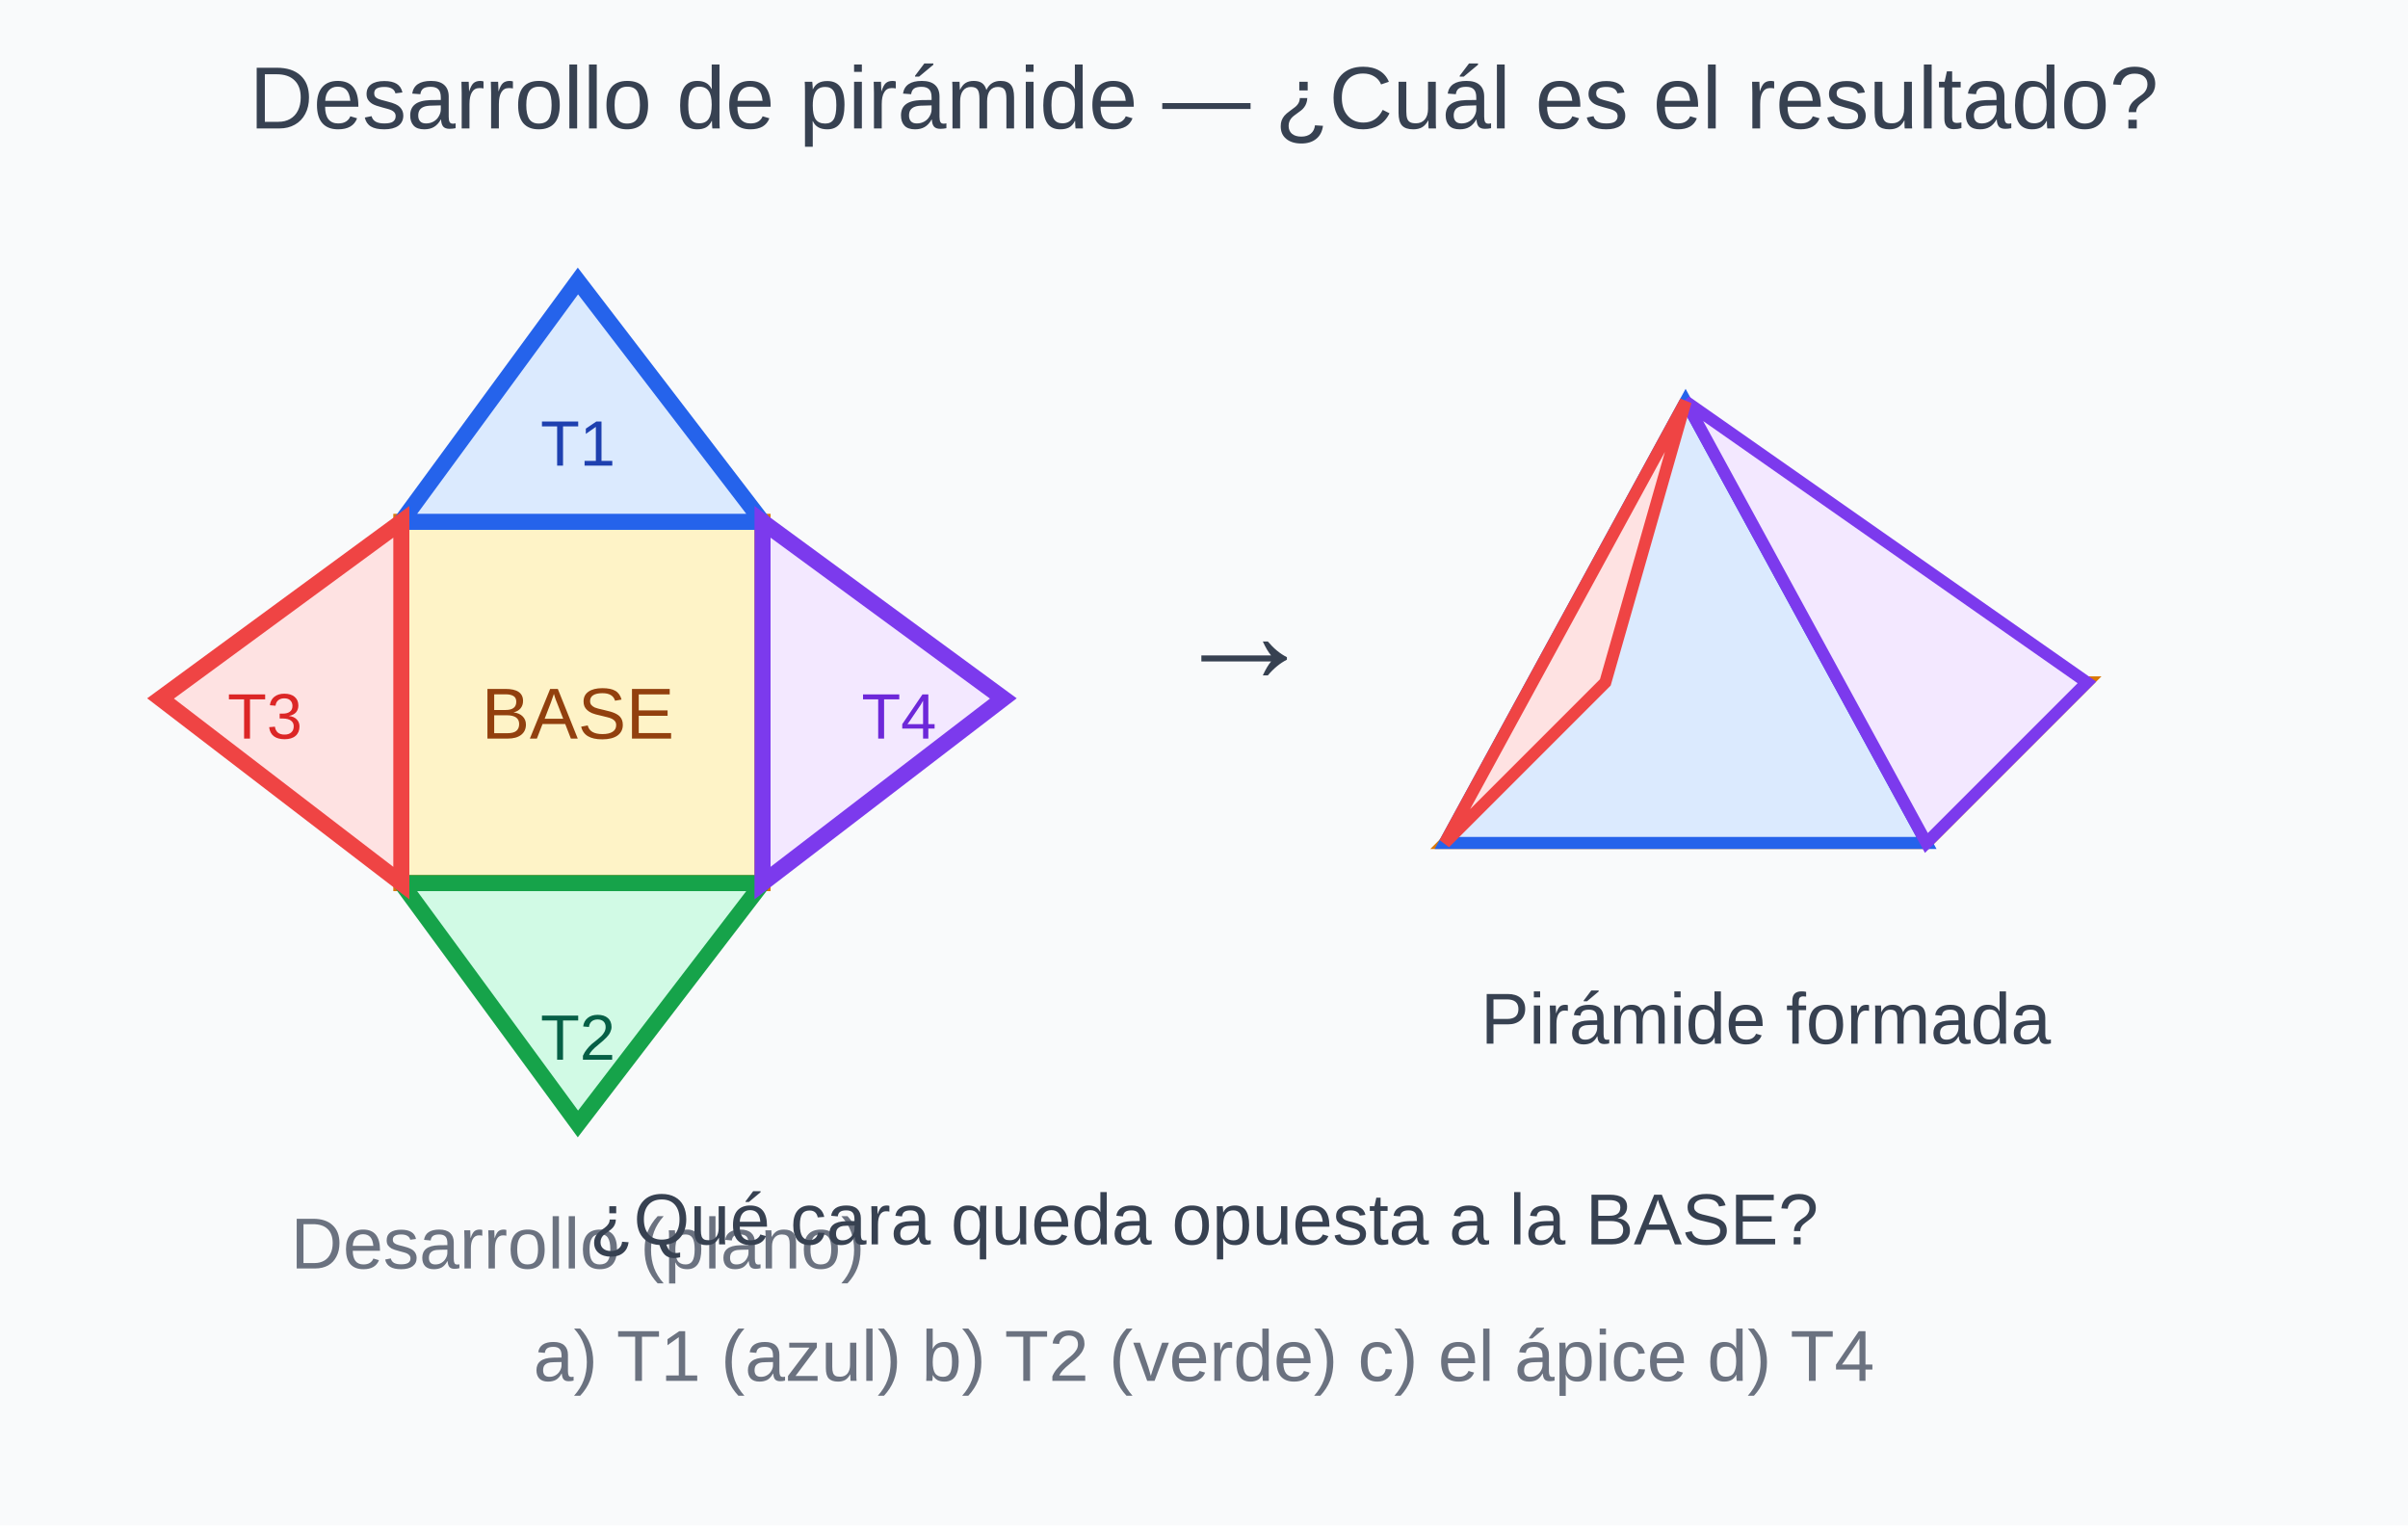
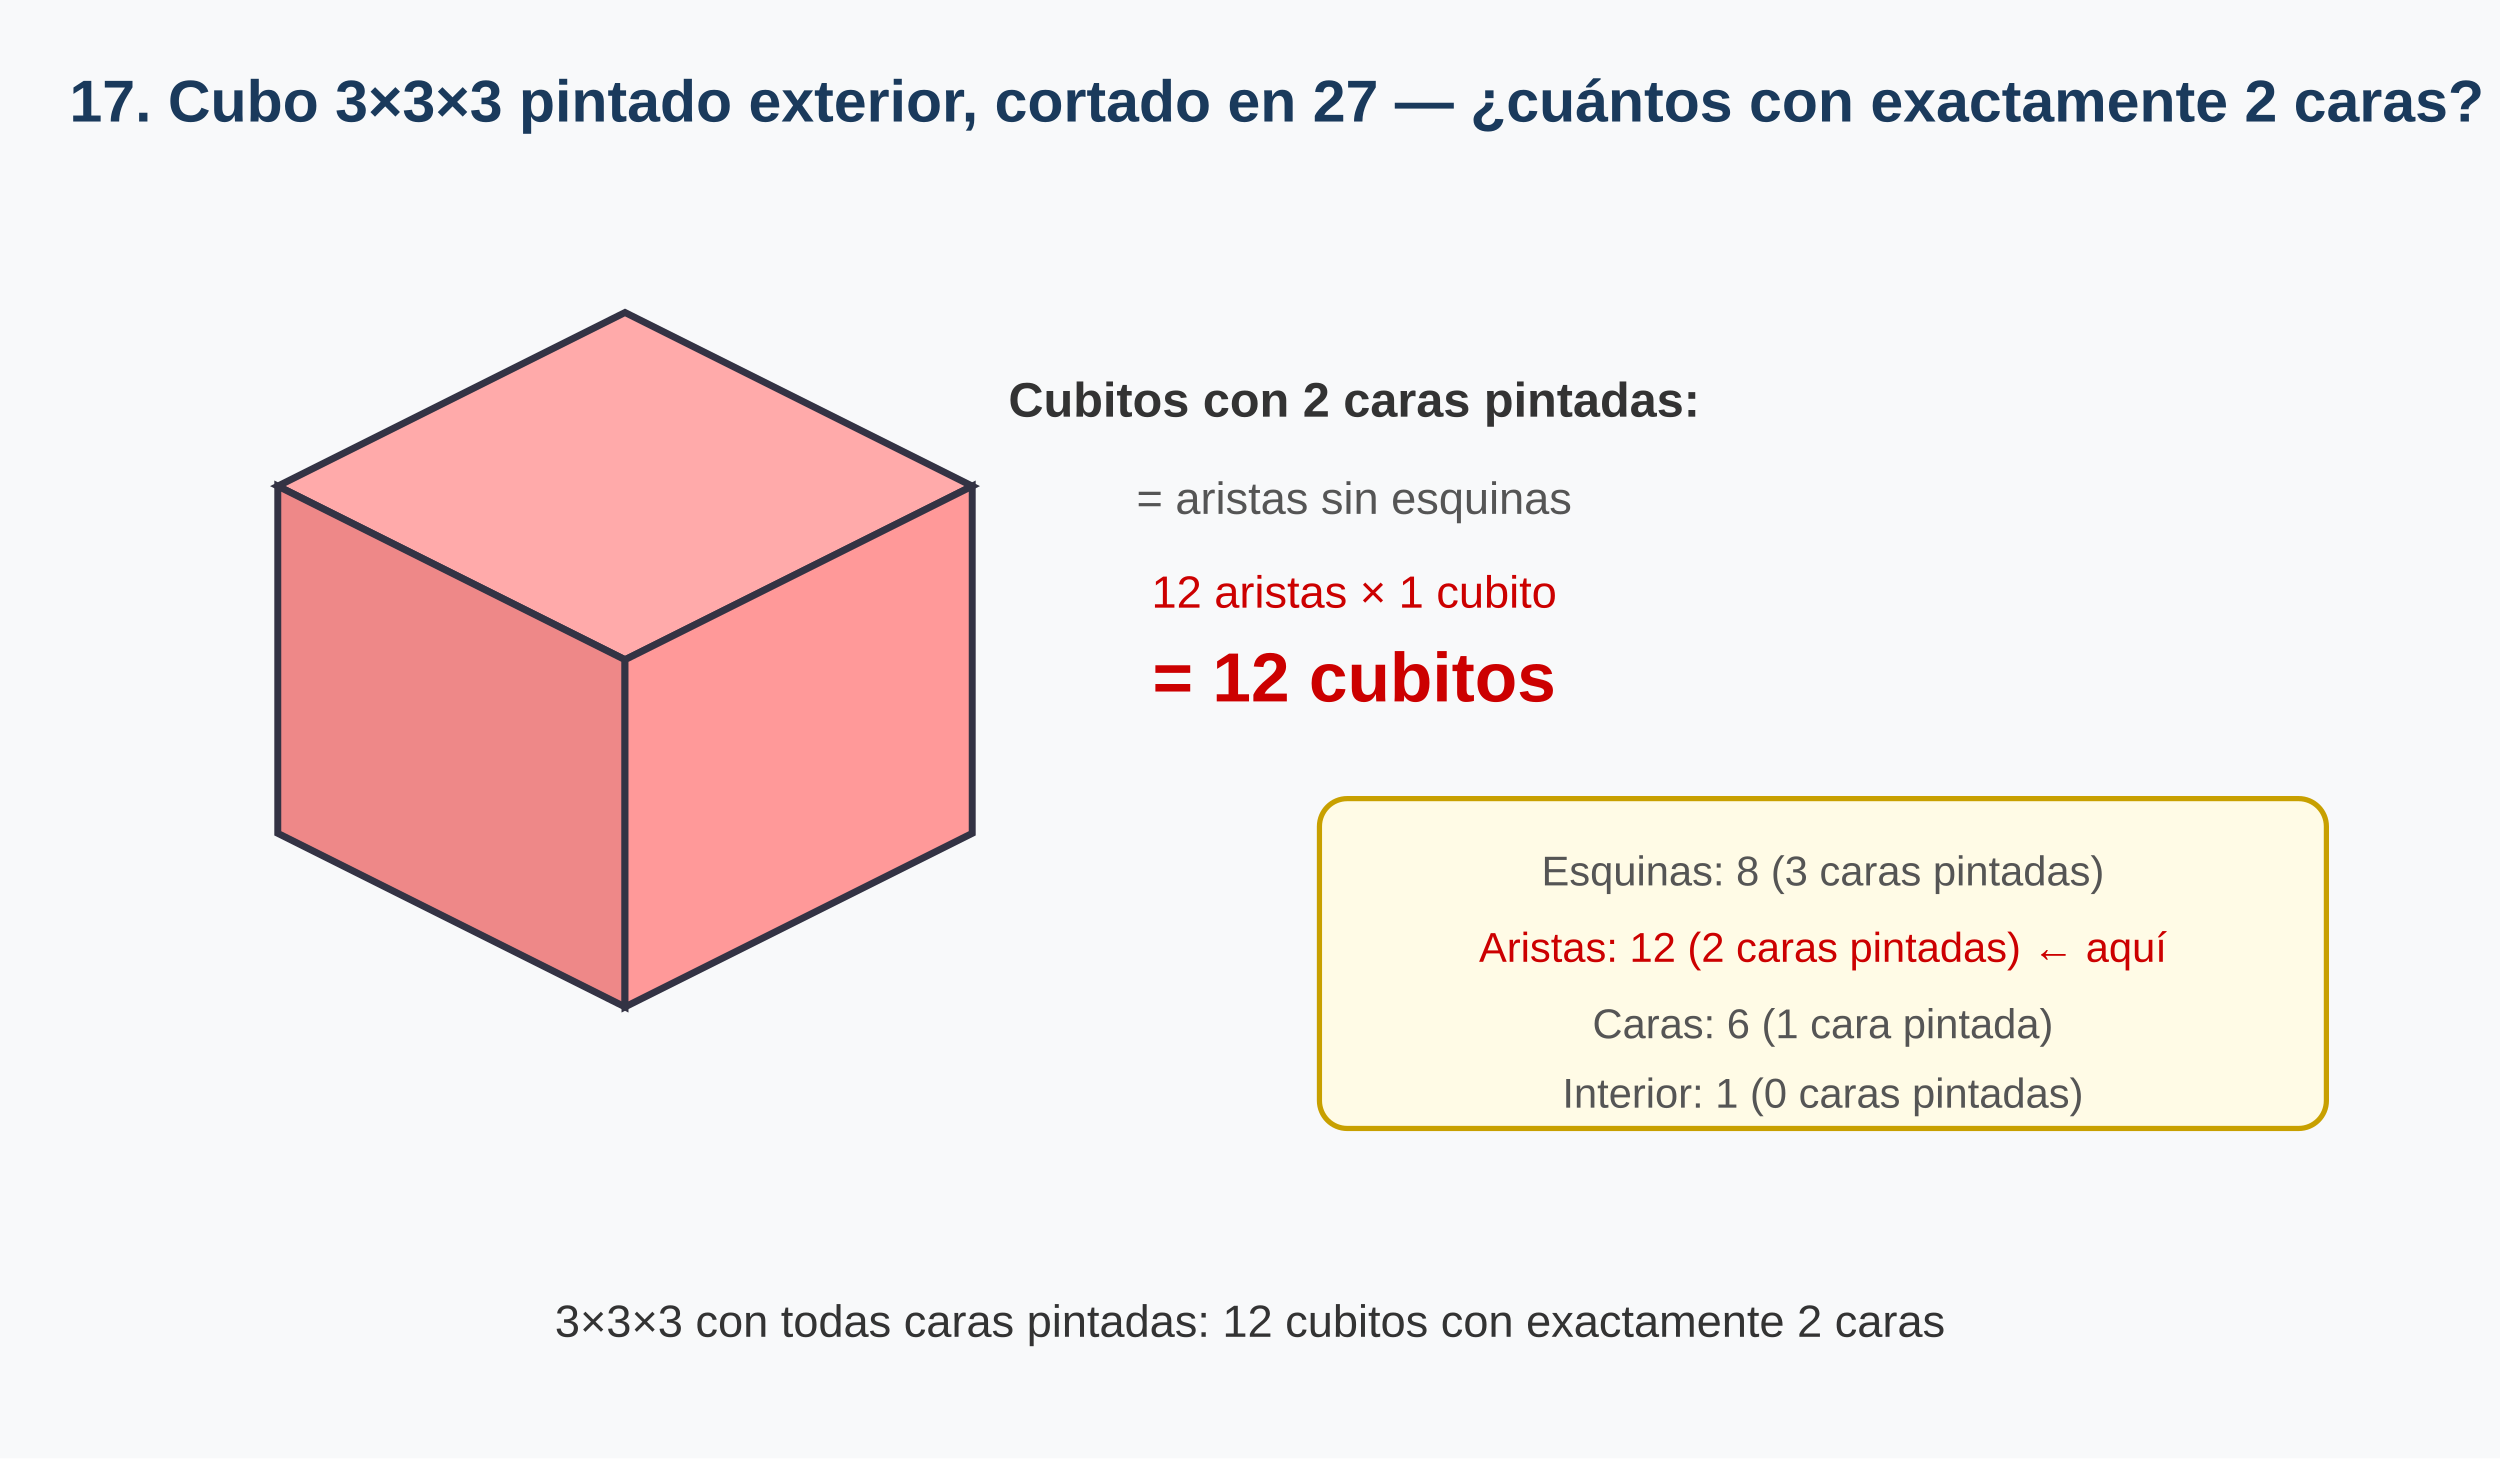
- <svg xmlns="http://www.w3.org/2000/svg" viewBox="0 0 300 190" width="300" height="190">
-   <rect width="300" height="190" fill="#f9fafb" />
-   <text x="150" y="16" text-anchor="middle" font-size="11" fill="#374151" font-family="Arial">Desarrollo de pirámide — ¿Cuál es el resultado?</text>
-   <g transform="translate(15,30)">
-     <rect x="35" y="35" width="45" height="45" fill="#fef3c7" stroke="#d97706" stroke-width="2" />
-     <text x="57" y="62" text-anchor="middle" font-size="9" fill="#92400e" font-family="Arial">BASE</text>
-     <polygon points="35,35 80,35 57,5" fill="#dbeafe" stroke="#2563eb" stroke-width="2" />
-     <text x="57" y="28" text-anchor="middle" font-size="8" fill="#1e40af" font-family="Arial">T1</text>
-     <polygon points="35,80 80,80 57,110" fill="#d1fae5" stroke="#16a34a" stroke-width="2" />
-     <text x="57" y="102" text-anchor="middle" font-size="8" fill="#065f46" font-family="Arial">T2</text>
-     <polygon points="35,35 35,80 5,57" fill="#fee2e2" stroke="#ef4444" stroke-width="2" />
-     <text x="18" y="62" text-anchor="middle" font-size="8" fill="#dc2626" font-family="Arial">T3</text>
-     <polygon points="80,35 80,80 110,57" fill="#f3e8ff" stroke="#7c3aed" stroke-width="2" />
-     <text x="97" y="62" text-anchor="middle" font-size="8" fill="#6d28d9" font-family="Arial">T4</text>
-     <text x="57" y="128" text-anchor="middle" font-size="9" fill="#6b7280" font-family="Arial">Desarrollo (plano)</text>
-   </g>
-   <text x="155" y="85" text-anchor="middle" font-size="18" fill="#374151">→</text>
-   <g transform="translate(170,25)">
-     <polygon points="10,80 70,80 90,60 30,60" fill="#fef3c7" stroke="#d97706" stroke-width="1.5" />
-     <polygon points="10,80 70,80 40,25" fill="#dbeafe" stroke="#2563eb" stroke-width="1.5" />
-     <polygon points="70,80 90,60 40,25" fill="#f3e8ff" stroke="#7c3aed" stroke-width="1.5" />
-     <polygon points="10,80 30,60 40,25" fill="#fee2e2" stroke="#ef4444" stroke-width="1.5" />
-     <text x="50" y="105" text-anchor="middle" font-size="9" fill="#374151" font-family="Arial">Pirámide formada</text>
-   </g>
-   <text x="150" y="155" text-anchor="middle" font-size="9" fill="#374151" font-family="Arial">¿Qué cara queda opuesta a la BASE?</text>
-   <text x="150" y="172" text-anchor="middle" font-size="9" fill="#6b7280" font-family="Arial">a) T1 (azul)   b) T2 (verde)   c) el ápice   d) T4</text>
+ <svg xmlns="http://www.w3.org/2000/svg" width="720" height="420" viewBox="0 0 720 420">
+   <rect width="100%" height="100%" fill="#f8f9fa" />
+   <text x="20" y="35" font-family="Arial" font-size="17" font-weight="700" fill="#1a3a5c">17. Cubo 3×3×3 pintado exterior, cortado en 27 — ¿cuántos con exactamente 2 caras?</text>
+   <polygon points="180.0,90.0 280.0,140.0 180.0,190.0 80.0,140.0" fill="#ffaaaa" stroke="#334" stroke-width="2" />
+   <polygon points="80.0,140.0 180.0,190.0 180.0,290.0 80.0,240.0" fill="#ee8888" stroke="#334" stroke-width="2" />
+   <polygon points="280.0,140.0 180.0,190.0 180.0,290.0 280.0,240.0" fill="#ff9999" stroke="#334" stroke-width="2" />
+   <text x="390" y="120" font-family="Arial" font-size="14" text-anchor="middle" fill="#333" font-weight="bold">Cubitos con 2 caras pintadas:</text>
+   <text x="390" y="148" font-family="Arial" font-size="13" text-anchor="middle" fill="#555" font-weight="normal">= aristas sin esquinas</text>
+   <text x="390" y="175" font-family="Arial" font-size="13" text-anchor="middle" fill="#c00" font-weight="normal">12 aristas × 1 cubito</text>
+   <text x="390" y="202" font-family="Arial" font-size="20" text-anchor="middle" fill="#c00" font-weight="bold">= 12 cubitos</text>
+   <rect x="380" y="230" width="290" height="95" rx="8" fill="#fffbe6" stroke="#c8a000" stroke-width="1.5" />
+   <text x="525" y="255" font-family="Arial" font-size="12" text-anchor="middle" fill="#555" font-weight="normal">Esquinas: 8 (3 caras pintadas)</text>
+   <text x="525" y="277" font-family="Arial" font-size="12" text-anchor="middle" fill="#c00" font-weight="normal">Aristas: 12 (2 caras pintadas)  ← aquí</text>
+   <text x="525" y="299" font-family="Arial" font-size="12" text-anchor="middle" fill="#555" font-weight="normal">Caras: 6 (1 cara pintada)</text>
+   <text x="525" y="319" font-family="Arial" font-size="12" text-anchor="middle" fill="#555" font-weight="normal">Interior: 1 (0 caras pintadas)</text>
+   <text x="360" y="385" font-family="Arial" font-size="13" text-anchor="middle" fill="#333" font-weight="normal">3×3×3 con todas caras pintadas: 12 cubitos con exactamente 2 caras</text>
</svg>
